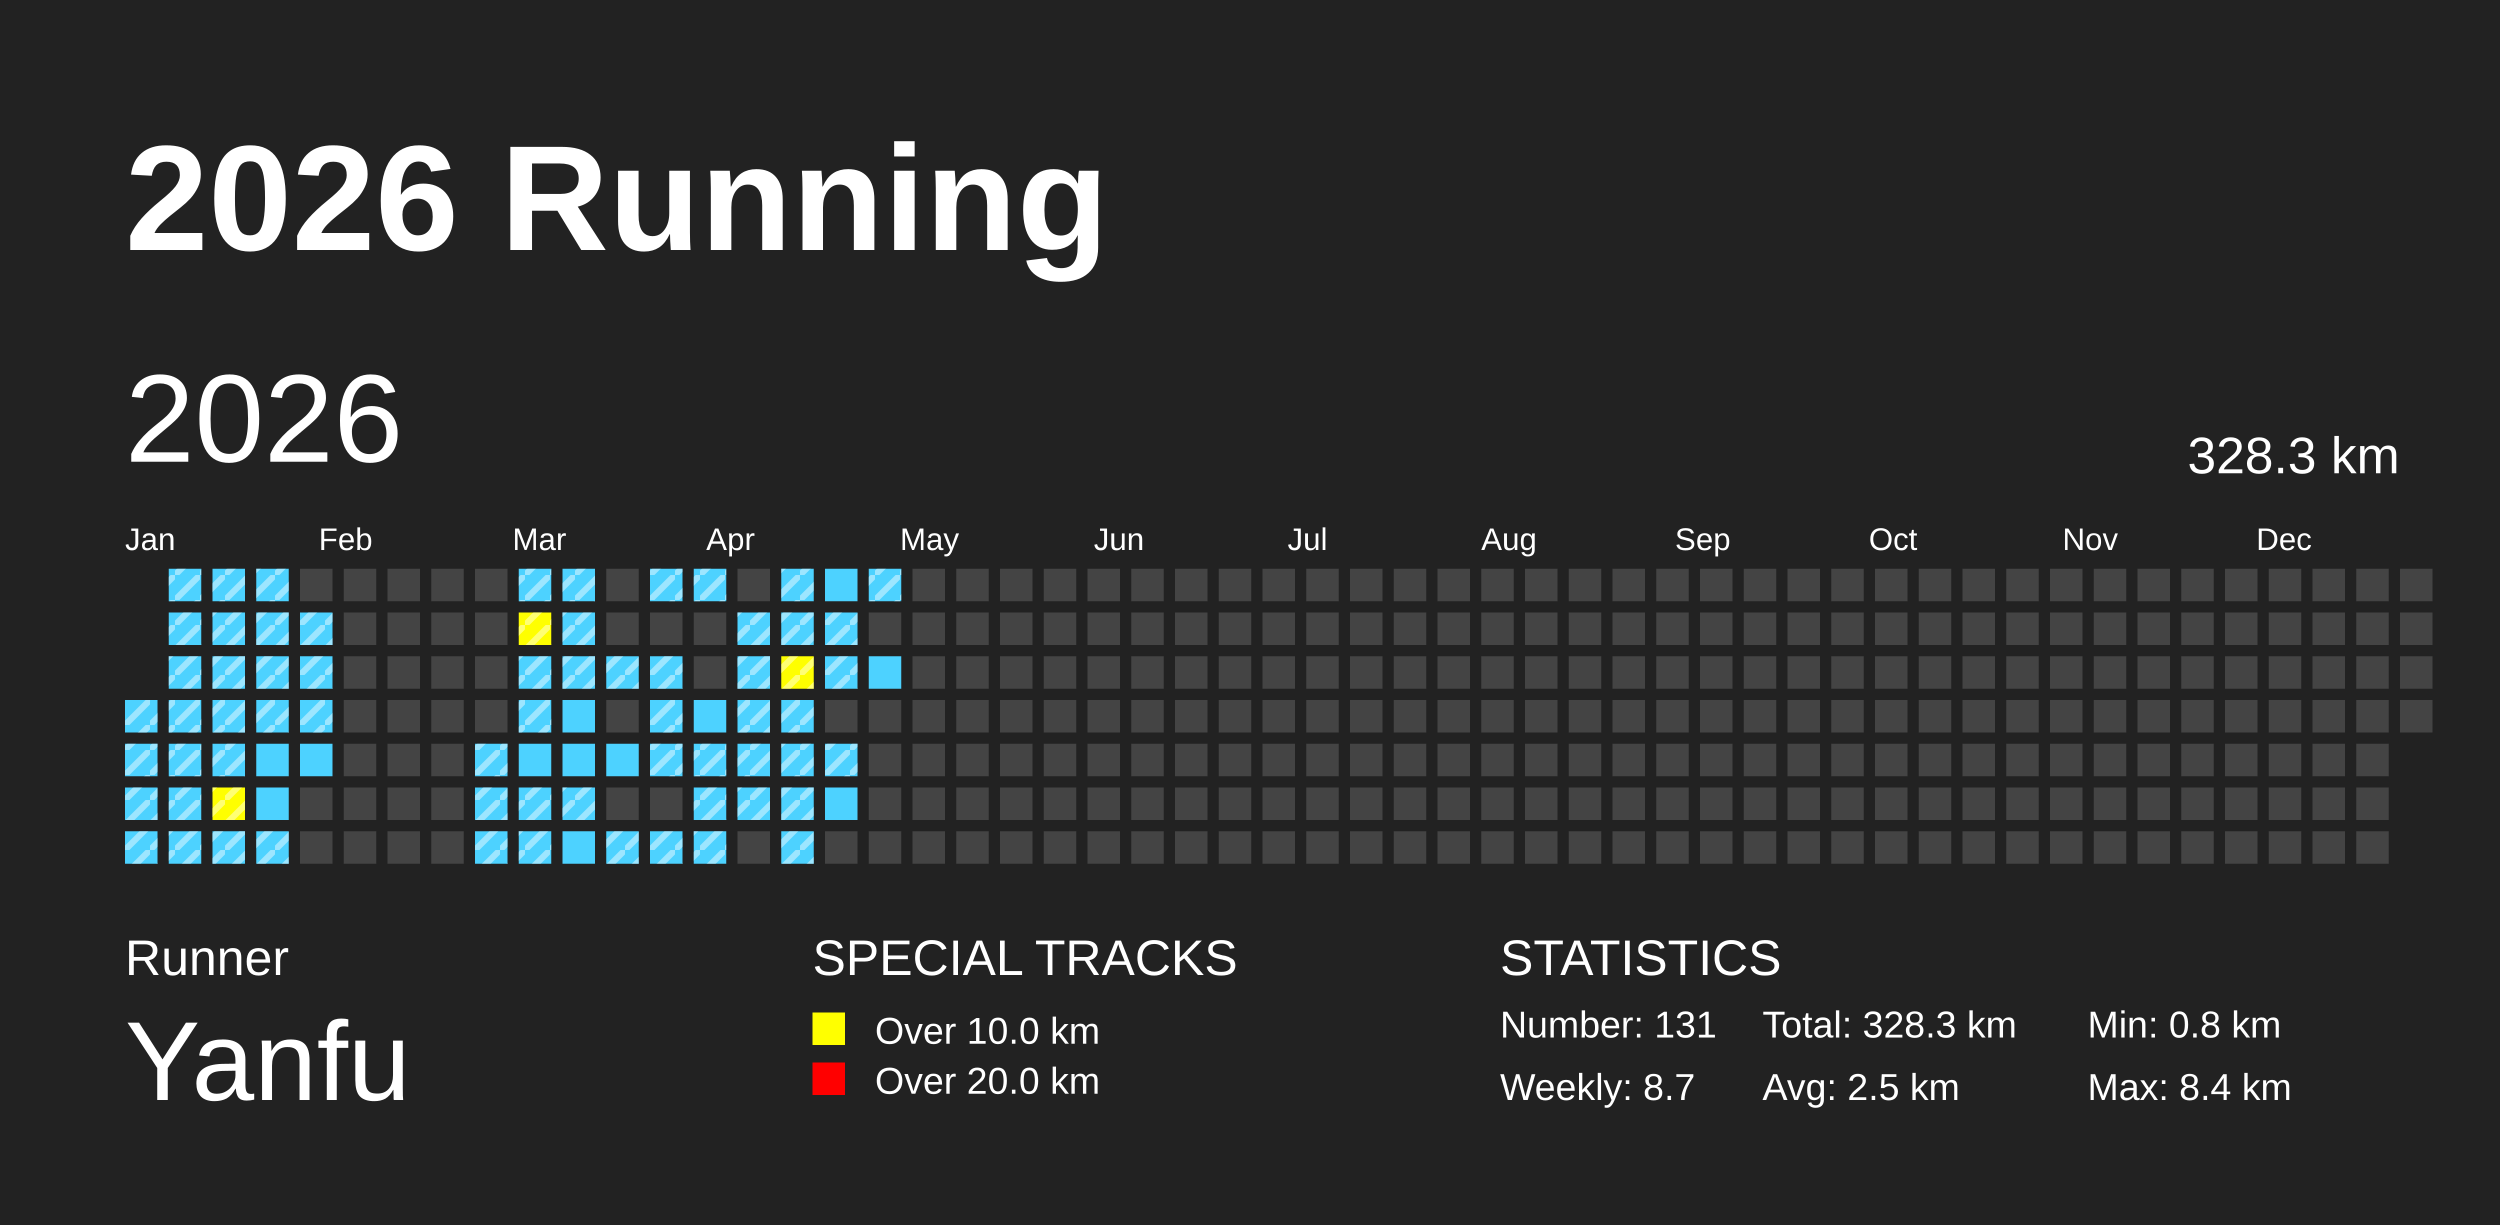
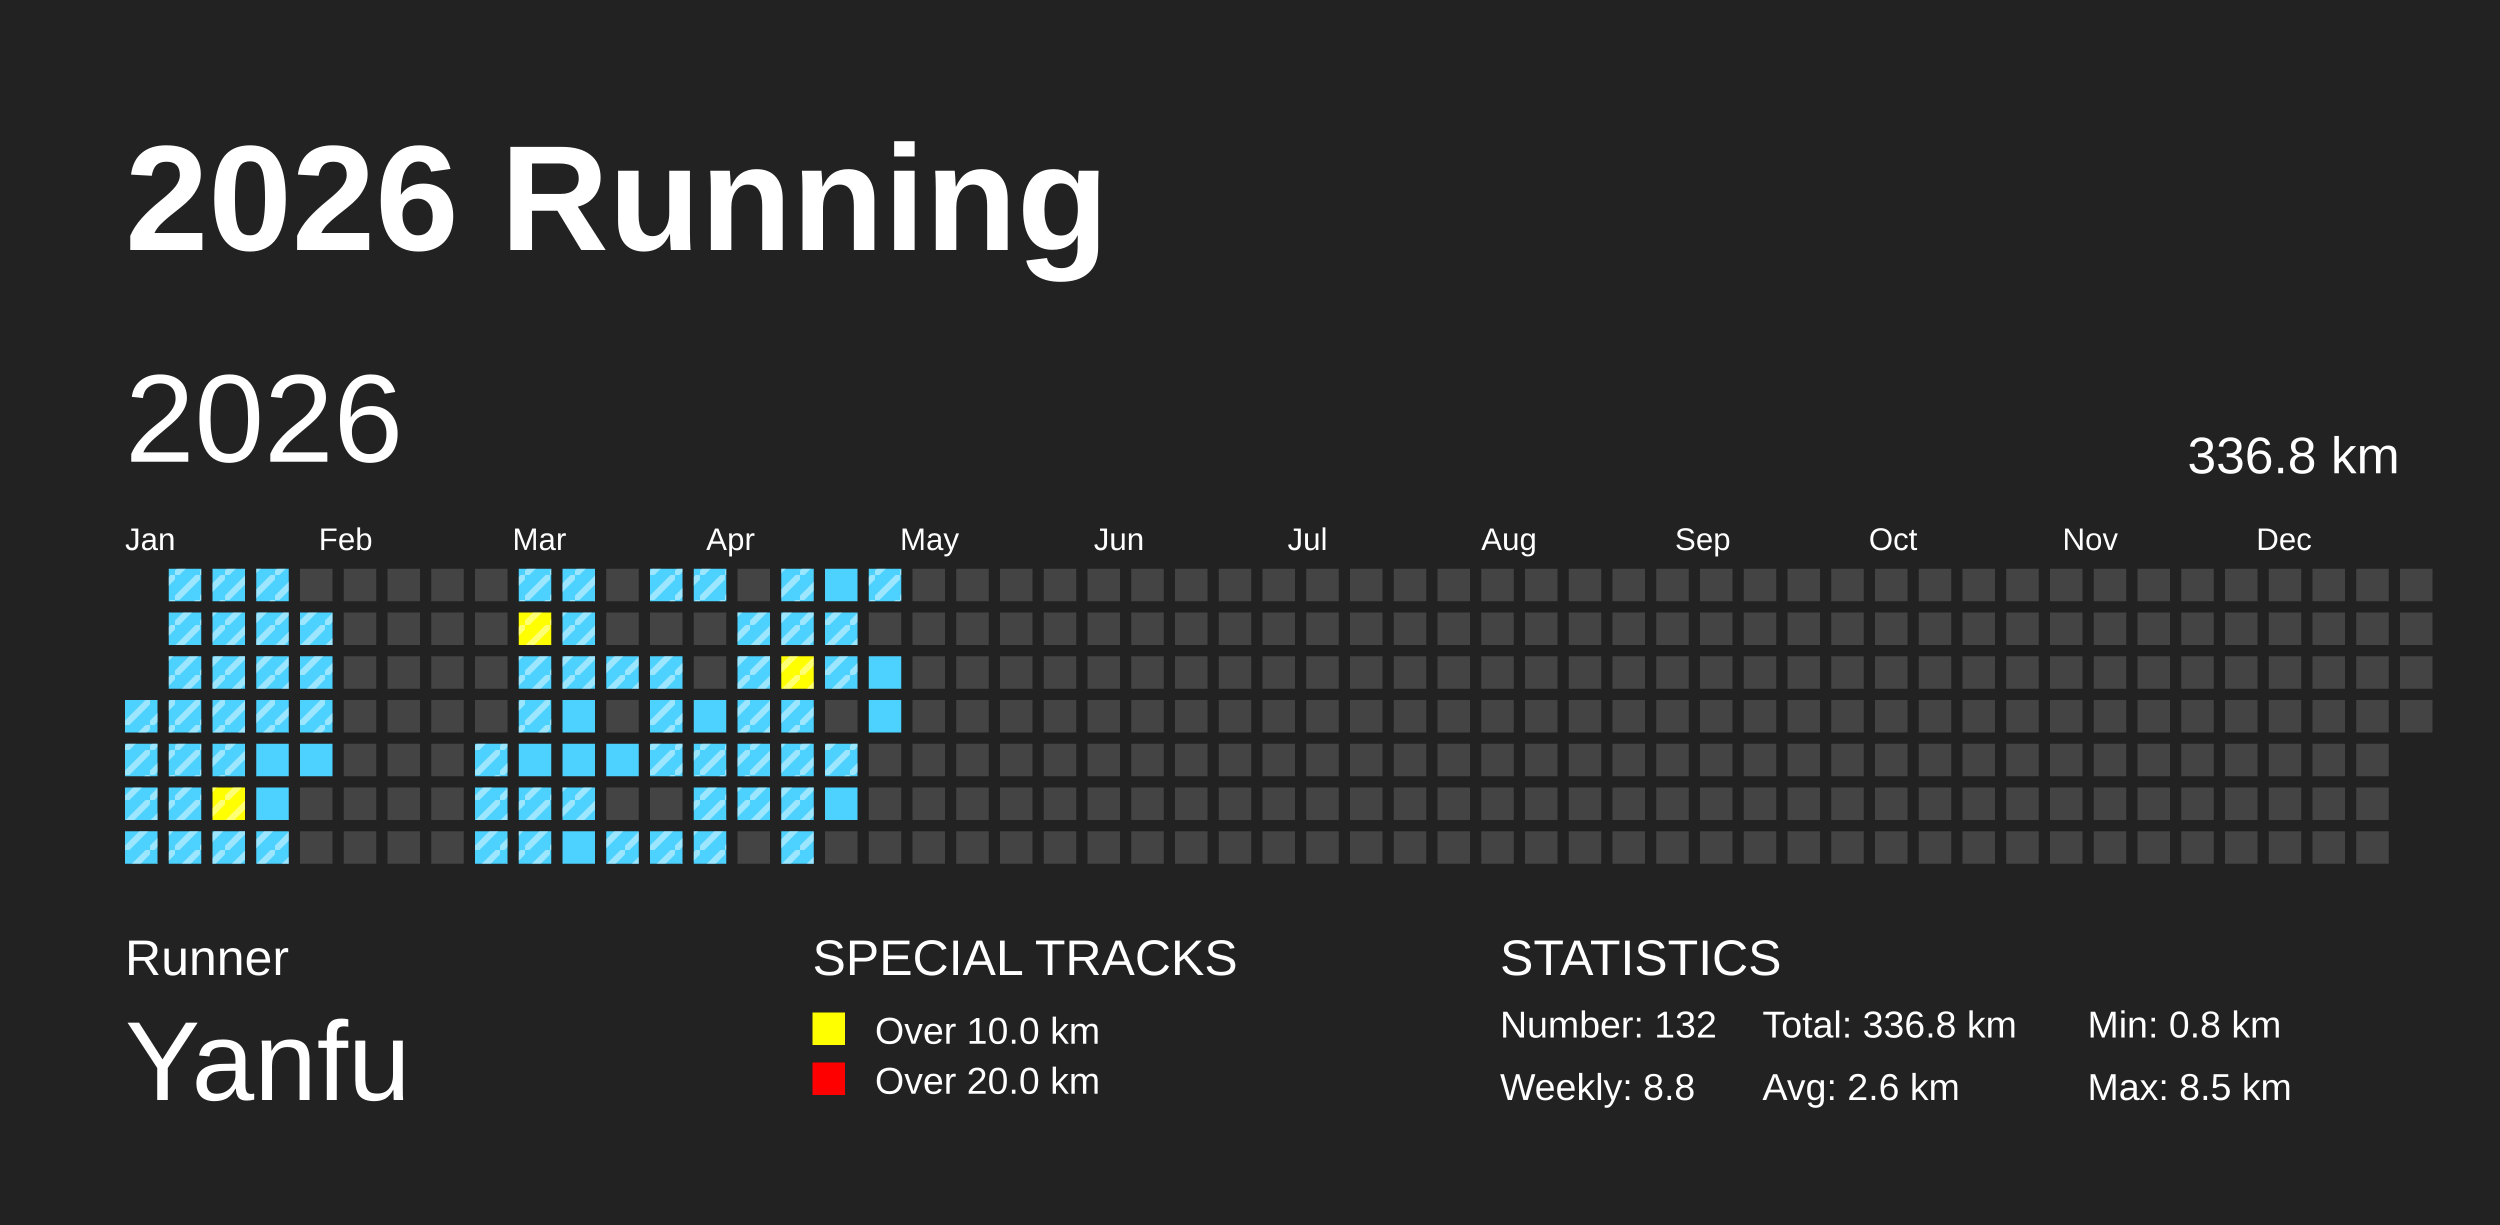
<svg xmlns="http://www.w3.org/2000/svg" baseProfile="full" height="98mm" version="1.1" viewBox="0,0,200,98" width="200mm">
  <defs>
    <pattern height="2" id="indoor-stripe" patternUnits="userSpaceOnUse" width="2">
      <line stroke="white" stroke-opacity="0.45" stroke-width="0.5" x1="0" x2="2" y1="2" y2="0" />
    </pattern>
  </defs>
  <rect fill="#222222" height="98" width="200" x="0" y="0" />
  <text fill="#FFFFFF" style="font-size:12px; font-family:Arial; font-weight:bold;" x="10" y="20">2026 Running</text>
  <text fill="#FFFFFF" style="font-size:4px; font-family:Arial" x="10" y="78">Runner</text>
  <text fill="#FFFFFF" style="font-size:9px; font-family:Arial" x="10" y="88">Yanfu</text>
  <text fill="#FFFFFF" style="font-size:4px; font-family:Arial" x="65" y="78">SPECIAL TRACKS</text>
  <rect fill="yellow" height="2.6" width="2.6" x="65" y="81" />
  <text fill="#FFFFFF" style="font-size:3px; font-family:Arial" x="70" y="83.5">Over 10.0 km</text>
  <rect fill="red" height="2.6" width="2.6" x="65" y="85" />
  <text fill="#FFFFFF" style="font-size:3px; font-family:Arial" x="70" y="87.5">Over 20.0 km</text>
  <text fill="#FFFFFF" style="font-size:4px; font-family:Arial" x="120" y="78">STATISTICS</text>
-   <text fill="#FFFFFF" style="font-size:3px; font-family:Arial" x="120" y="83">Number: 131</text>
-   <text fill="#FFFFFF" style="font-size:3px; font-family:Arial" x="120" y="88">Weekly: 8.7</text>
-   <text fill="#FFFFFF" style="font-size:3px; font-family:Arial" x="141" y="83">Total: 328.3 km</text>
-   <text fill="#FFFFFF" style="font-size:3px; font-family:Arial" x="141" y="88">Avg: 2.5 km</text>
+   <text fill="#FFFFFF" style="font-size:3px; font-family:Arial" x="120" y="83">Number: 132</text>
+   <text fill="#FFFFFF" style="font-size:3px; font-family:Arial" x="120" y="88">Weekly: 8.8</text>
+   <text fill="#FFFFFF" style="font-size:3px; font-family:Arial" x="141" y="83">Total: 336.8 km</text>
+   <text fill="#FFFFFF" style="font-size:3px; font-family:Arial" x="141" y="88">Avg: 2.6 km</text>
  <text fill="#FFFFFF" style="font-size:3px; font-family:Arial" x="167" y="83">Min: 0.8 km</text>
-   <text fill="#FFFFFF" style="font-size:3px; font-family:Arial" x="167" y="88">Max: 8.4 km</text>
+   <text fill="#FFFFFF" style="font-size:3px; font-family:Arial" x="167" y="88">Max: 8.5 km</text>
  <text dominant-baseline="hanging" fill="#FFFFFF" style="font-size:10.0px; font-family:Arial;" x="10" y="30">2026</text>
-   <text dominant-baseline="hanging" fill="#FFFFFF" style="font-size:4.125px; font-family:Arial;" x="175" y="35">328.3 km</text>
+   <text dominant-baseline="hanging" fill="#FFFFFF" style="font-size:4.125px; font-family:Arial;" x="175" y="35">336.8 km</text>
  <text fill="#FFFFFF" style="font-size:2.5px; font-family:Arial" x="10.0" y="44">Jan</text>
  <text fill="#FFFFFF" style="font-size:2.5px; font-family:Arial" x="25.5" y="44">Feb</text>
  <text fill="#FFFFFF" style="font-size:2.5px; font-family:Arial" x="41.0" y="44">Mar</text>
  <text fill="#FFFFFF" style="font-size:2.5px; font-family:Arial" x="56.5" y="44">Apr</text>
  <text fill="#FFFFFF" style="font-size:2.5px; font-family:Arial" x="72.0" y="44">May</text>
  <text fill="#FFFFFF" style="font-size:2.5px; font-family:Arial" x="87.5" y="44">Jun</text>
  <text fill="#FFFFFF" style="font-size:2.5px; font-family:Arial" x="103.0" y="44">Jul</text>
  <text fill="#FFFFFF" style="font-size:2.5px; font-family:Arial" x="118.5" y="44">Aug</text>
  <text fill="#FFFFFF" style="font-size:2.5px; font-family:Arial" x="134.0" y="44">Sep</text>
  <text fill="#FFFFFF" style="font-size:2.5px; font-family:Arial" x="149.5" y="44">Oct</text>
  <text fill="#FFFFFF" style="font-size:2.5px; font-family:Arial" x="165.0" y="44">Nov</text>
  <text fill="#FFFFFF" style="font-size:2.5px; font-family:Arial" x="180.5" y="44">Dec</text>
  <rect fill="#4DD2FF" height="2.6" width="2.6" x="10.0" y="56.0" />
  <rect fill="url(#indoor-stripe)" height="2.6" width="2.6" x="10.0" y="56.0" />
  <rect fill="#4DD2FF" height="2.6" width="2.6" x="10.0" y="59.5" />
  <rect fill="url(#indoor-stripe)" height="2.6" width="2.6" x="10.0" y="59.5" />
  <rect fill="#4DD2FF" height="2.6" width="2.6" x="10.0" y="63.0" />
  <rect fill="url(#indoor-stripe)" height="2.6" width="2.6" x="10.0" y="63.0" />
  <rect fill="#4DD2FF" height="2.6" width="2.6" x="10.0" y="66.5" />
  <rect fill="url(#indoor-stripe)" height="2.6" width="2.6" x="10.0" y="66.5" />
  <rect fill="#4DD2FF" height="2.6" width="2.6" x="13.5" y="45.5" />
  <rect fill="url(#indoor-stripe)" height="2.6" width="2.6" x="13.5" y="45.5" />
  <rect fill="#4DD2FF" height="2.6" width="2.6" x="13.5" y="49.0" />
  <rect fill="url(#indoor-stripe)" height="2.6" width="2.6" x="13.5" y="49.0" />
  <rect fill="#4DD2FF" height="2.6" width="2.6" x="13.5" y="52.5" />
  <rect fill="url(#indoor-stripe)" height="2.6" width="2.6" x="13.5" y="52.5" />
  <rect fill="#4DD2FF" height="2.6" width="2.6" x="13.5" y="56.0" />
  <rect fill="url(#indoor-stripe)" height="2.6" width="2.6" x="13.5" y="56.0" />
  <rect fill="#4DD2FF" height="2.6" width="2.6" x="13.5" y="59.5" />
  <rect fill="url(#indoor-stripe)" height="2.6" width="2.6" x="13.5" y="59.5" />
  <rect fill="#4DD2FF" height="2.6" width="2.6" x="13.5" y="63.0" />
  <rect fill="url(#indoor-stripe)" height="2.6" width="2.6" x="13.5" y="63.0" />
  <rect fill="#4DD2FF" height="2.6" width="2.6" x="13.5" y="66.5" />
  <rect fill="url(#indoor-stripe)" height="2.6" width="2.6" x="13.5" y="66.5" />
  <rect fill="#4DD2FF" height="2.6" width="2.6" x="17.0" y="45.5" />
  <rect fill="url(#indoor-stripe)" height="2.6" width="2.6" x="17.0" y="45.5" />
  <rect fill="#4DD2FF" height="2.6" width="2.6" x="17.0" y="49.0" />
  <rect fill="url(#indoor-stripe)" height="2.6" width="2.6" x="17.0" y="49.0" />
  <rect fill="#4DD2FF" height="2.6" width="2.6" x="17.0" y="52.5" />
  <rect fill="url(#indoor-stripe)" height="2.6" width="2.6" x="17.0" y="52.5" />
  <rect fill="#4DD2FF" height="2.6" width="2.6" x="17.0" y="56.0" />
  <rect fill="url(#indoor-stripe)" height="2.6" width="2.6" x="17.0" y="56.0" />
  <rect fill="#4DD2FF" height="2.6" width="2.6" x="17.0" y="59.5" />
  <rect fill="url(#indoor-stripe)" height="2.6" width="2.6" x="17.0" y="59.5" />
  <rect fill="yellow" height="2.6" width="2.6" x="17.0" y="63.0" />
  <rect fill="url(#indoor-stripe)" height="2.6" width="2.6" x="17.0" y="63.0" />
  <rect fill="#4DD2FF" height="2.6" width="2.6" x="17.0" y="66.5" />
  <rect fill="url(#indoor-stripe)" height="2.6" width="2.6" x="17.0" y="66.5" />
  <rect fill="#4DD2FF" height="2.6" width="2.6" x="20.5" y="45.5" />
  <rect fill="url(#indoor-stripe)" height="2.6" width="2.6" x="20.5" y="45.5" />
  <rect fill="#4DD2FF" height="2.6" width="2.6" x="20.5" y="49.0" />
  <rect fill="url(#indoor-stripe)" height="2.6" width="2.6" x="20.5" y="49.0" />
  <rect fill="#4DD2FF" height="2.6" width="2.6" x="20.5" y="52.5" />
  <rect fill="url(#indoor-stripe)" height="2.6" width="2.6" x="20.5" y="52.5" />
  <rect fill="#4DD2FF" height="2.6" width="2.6" x="20.5" y="56.0" />
  <rect fill="url(#indoor-stripe)" height="2.6" width="2.6" x="20.5" y="56.0" />
  <rect fill="#4DD2FF" height="2.6" width="2.6" x="20.5" y="59.5" />
  <rect fill="#4DD2FF" height="2.6" width="2.6" x="20.5" y="63.0" />
  <rect fill="#4DD2FF" height="2.6" width="2.6" x="20.5" y="66.5" />
  <rect fill="url(#indoor-stripe)" height="2.6" width="2.6" x="20.5" y="66.5" />
  <rect fill="#444444" height="2.6" width="2.6" x="24.0" y="45.5" />
  <rect fill="#4DD2FF" height="2.6" width="2.6" x="24.0" y="49.0" />
  <rect fill="url(#indoor-stripe)" height="2.6" width="2.6" x="24.0" y="49.0" />
  <rect fill="#4DD2FF" height="2.6" width="2.6" x="24.0" y="52.5" />
  <rect fill="url(#indoor-stripe)" height="2.6" width="2.6" x="24.0" y="52.5" />
  <rect fill="#4DD2FF" height="2.6" width="2.6" x="24.0" y="56.0" />
  <rect fill="url(#indoor-stripe)" height="2.6" width="2.6" x="24.0" y="56.0" />
  <rect fill="#4DD2FF" height="2.6" width="2.6" x="24.0" y="59.5" />
  <rect fill="#444444" height="2.6" width="2.6" x="24.0" y="63.0" />
  <rect fill="#444444" height="2.6" width="2.6" x="24.0" y="66.5" />
  <rect fill="#444444" height="2.6" width="2.6" x="27.5" y="45.5" />
  <rect fill="#444444" height="2.6" width="2.6" x="27.5" y="49.0" />
  <rect fill="#444444" height="2.6" width="2.6" x="27.5" y="52.5" />
  <rect fill="#444444" height="2.6" width="2.6" x="27.5" y="56.0" />
  <rect fill="#444444" height="2.6" width="2.6" x="27.5" y="59.5" />
  <rect fill="#444444" height="2.6" width="2.6" x="27.5" y="63.0" />
  <rect fill="#444444" height="2.6" width="2.6" x="27.5" y="66.5" />
  <rect fill="#444444" height="2.6" width="2.6" x="31.0" y="45.5" />
  <rect fill="#444444" height="2.6" width="2.6" x="31.0" y="49.0" />
  <rect fill="#444444" height="2.6" width="2.6" x="31.0" y="52.5" />
  <rect fill="#444444" height="2.6" width="2.6" x="31.0" y="56.0" />
  <rect fill="#444444" height="2.6" width="2.6" x="31.0" y="59.5" />
  <rect fill="#444444" height="2.6" width="2.6" x="31.0" y="63.0" />
  <rect fill="#444444" height="2.6" width="2.6" x="31.0" y="66.5" />
  <rect fill="#444444" height="2.6" width="2.6" x="34.5" y="45.5" />
  <rect fill="#444444" height="2.6" width="2.6" x="34.5" y="49.0" />
  <rect fill="#444444" height="2.6" width="2.6" x="34.5" y="52.5" />
  <rect fill="#444444" height="2.6" width="2.6" x="34.5" y="56.0" />
  <rect fill="#444444" height="2.6" width="2.6" x="34.5" y="59.5" />
  <rect fill="#444444" height="2.6" width="2.6" x="34.5" y="63.0" />
  <rect fill="#444444" height="2.6" width="2.6" x="34.5" y="66.5" />
  <rect fill="#444444" height="2.6" width="2.6" x="38.0" y="45.5" />
  <rect fill="#444444" height="2.6" width="2.6" x="38.0" y="49.0" />
  <rect fill="#444444" height="2.6" width="2.6" x="38.0" y="52.5" />
  <rect fill="#444444" height="2.6" width="2.6" x="38.0" y="56.0" />
  <rect fill="#4DD2FF" height="2.6" width="2.6" x="38.0" y="59.5" />
  <rect fill="url(#indoor-stripe)" height="2.6" width="2.6" x="38.0" y="59.5" />
  <rect fill="#4DD2FF" height="2.6" width="2.6" x="38.0" y="63.0" />
  <rect fill="url(#indoor-stripe)" height="2.6" width="2.6" x="38.0" y="63.0" />
  <rect fill="#4DD2FF" height="2.6" width="2.6" x="38.0" y="66.5" />
  <rect fill="url(#indoor-stripe)" height="2.6" width="2.6" x="38.0" y="66.5" />
  <rect fill="#4DD2FF" height="2.6" width="2.6" x="41.5" y="45.5" />
  <rect fill="url(#indoor-stripe)" height="2.6" width="2.6" x="41.5" y="45.5" />
  <rect fill="yellow" height="2.6" width="2.6" x="41.5" y="49.0" />
  <rect fill="url(#indoor-stripe)" height="2.6" width="2.6" x="41.5" y="49.0" />
  <rect fill="#4DD2FF" height="2.6" width="2.6" x="41.5" y="52.5" />
  <rect fill="url(#indoor-stripe)" height="2.6" width="2.6" x="41.5" y="52.5" />
  <rect fill="#4DD2FF" height="2.6" width="2.6" x="41.5" y="56.0" />
  <rect fill="url(#indoor-stripe)" height="2.6" width="2.6" x="41.5" y="56.0" />
  <rect fill="#4DD2FF" height="2.6" width="2.6" x="41.5" y="59.5" />
  <rect fill="#4DD2FF" height="2.6" width="2.6" x="41.5" y="63.0" />
  <rect fill="url(#indoor-stripe)" height="2.6" width="2.6" x="41.5" y="63.0" />
  <rect fill="#4DD2FF" height="2.6" width="2.6" x="41.5" y="66.5" />
  <rect fill="url(#indoor-stripe)" height="2.6" width="2.6" x="41.5" y="66.5" />
  <rect fill="#4DD2FF" height="2.6" width="2.6" x="45.0" y="45.5" />
  <rect fill="url(#indoor-stripe)" height="2.6" width="2.6" x="45.0" y="45.5" />
  <rect fill="#4DD2FF" height="2.6" width="2.6" x="45.0" y="49.0" />
  <rect fill="url(#indoor-stripe)" height="2.6" width="2.6" x="45.0" y="49.0" />
  <rect fill="#4DD2FF" height="2.6" width="2.6" x="45.0" y="52.5" />
  <rect fill="url(#indoor-stripe)" height="2.6" width="2.6" x="45.0" y="52.5" />
  <rect fill="#4DD2FF" height="2.6" width="2.6" x="45.0" y="56.0" />
  <rect fill="#4DD2FF" height="2.6" width="2.6" x="45.0" y="59.5" />
  <rect fill="#4DD2FF" height="2.6" width="2.6" x="45.0" y="63.0" />
  <rect fill="url(#indoor-stripe)" height="2.6" width="2.6" x="45.0" y="63.0" />
  <rect fill="#4DD2FF" height="2.6" width="2.6" x="45.0" y="66.5" />
  <rect fill="#444444" height="2.6" width="2.6" x="48.5" y="45.5" />
  <rect fill="#444444" height="2.6" width="2.6" x="48.5" y="49.0" />
  <rect fill="#4DD2FF" height="2.6" width="2.6" x="48.5" y="52.5" />
  <rect fill="url(#indoor-stripe)" height="2.6" width="2.6" x="48.5" y="52.5" />
  <rect fill="#444444" height="2.6" width="2.6" x="48.5" y="56.0" />
  <rect fill="#4DD2FF" height="2.6" width="2.6" x="48.5" y="59.5" />
  <rect fill="#444444" height="2.6" width="2.6" x="48.5" y="63.0" />
  <rect fill="#4DD2FF" height="2.6" width="2.6" x="48.5" y="66.5" />
  <rect fill="url(#indoor-stripe)" height="2.6" width="2.6" x="48.5" y="66.5" />
  <rect fill="#4DD2FF" height="2.6" width="2.6" x="52.0" y="45.5" />
  <rect fill="url(#indoor-stripe)" height="2.6" width="2.6" x="52.0" y="45.5" />
  <rect fill="#444444" height="2.6" width="2.6" x="52.0" y="49.0" />
  <rect fill="#4DD2FF" height="2.6" width="2.6" x="52.0" y="52.5" />
  <rect fill="url(#indoor-stripe)" height="2.6" width="2.6" x="52.0" y="52.5" />
  <rect fill="#4DD2FF" height="2.6" width="2.6" x="52.0" y="56.0" />
  <rect fill="url(#indoor-stripe)" height="2.6" width="2.6" x="52.0" y="56.0" />
  <rect fill="#4DD2FF" height="2.6" width="2.6" x="52.0" y="59.5" />
  <rect fill="url(#indoor-stripe)" height="2.6" width="2.6" x="52.0" y="59.5" />
  <rect fill="#444444" height="2.6" width="2.6" x="52.0" y="63.0" />
  <rect fill="#4DD2FF" height="2.6" width="2.6" x="52.0" y="66.5" />
  <rect fill="url(#indoor-stripe)" height="2.6" width="2.6" x="52.0" y="66.5" />
  <rect fill="#4DD2FF" height="2.6" width="2.6" x="55.5" y="45.5" />
  <rect fill="url(#indoor-stripe)" height="2.6" width="2.6" x="55.5" y="45.5" />
  <rect fill="#444444" height="2.6" width="2.6" x="55.5" y="49.0" />
  <rect fill="#444444" height="2.6" width="2.6" x="55.5" y="52.5" />
  <rect fill="#4DD2FF" height="2.6" width="2.6" x="55.5" y="56.0" />
  <rect fill="#4DD2FF" height="2.6" width="2.6" x="55.5" y="59.5" />
  <rect fill="url(#indoor-stripe)" height="2.6" width="2.6" x="55.5" y="59.5" />
  <rect fill="#4DD2FF" height="2.6" width="2.6" x="55.5" y="63.0" />
  <rect fill="url(#indoor-stripe)" height="2.6" width="2.6" x="55.5" y="63.0" />
  <rect fill="#4DD2FF" height="2.6" width="2.6" x="55.5" y="66.5" />
  <rect fill="url(#indoor-stripe)" height="2.6" width="2.6" x="55.5" y="66.5" />
  <rect fill="#444444" height="2.6" width="2.6" x="59.0" y="45.5" />
  <rect fill="#4DD2FF" height="2.6" width="2.6" x="59.0" y="49.0" />
  <rect fill="url(#indoor-stripe)" height="2.6" width="2.6" x="59.0" y="49.0" />
  <rect fill="#4DD2FF" height="2.6" width="2.6" x="59.0" y="52.5" />
  <rect fill="url(#indoor-stripe)" height="2.6" width="2.6" x="59.0" y="52.5" />
  <rect fill="#4DD2FF" height="2.6" width="2.6" x="59.0" y="56.0" />
  <rect fill="url(#indoor-stripe)" height="2.6" width="2.6" x="59.0" y="56.0" />
  <rect fill="#4DD2FF" height="2.6" width="2.6" x="59.0" y="59.5" />
  <rect fill="url(#indoor-stripe)" height="2.6" width="2.6" x="59.0" y="59.5" />
  <rect fill="#4DD2FF" height="2.6" width="2.6" x="59.0" y="63.0" />
  <rect fill="url(#indoor-stripe)" height="2.6" width="2.6" x="59.0" y="63.0" />
  <rect fill="#444444" height="2.6" width="2.6" x="59.0" y="66.5" />
  <rect fill="#4DD2FF" height="2.6" width="2.6" x="62.5" y="45.5" />
  <rect fill="url(#indoor-stripe)" height="2.6" width="2.6" x="62.5" y="45.5" />
  <rect fill="#4DD2FF" height="2.6" width="2.6" x="62.5" y="49.0" />
  <rect fill="url(#indoor-stripe)" height="2.6" width="2.6" x="62.5" y="49.0" />
  <rect fill="yellow" height="2.6" width="2.6" x="62.5" y="52.5" />
  <rect fill="url(#indoor-stripe)" height="2.6" width="2.6" x="62.5" y="52.5" />
  <rect fill="#4DD2FF" height="2.6" width="2.6" x="62.5" y="56.0" />
  <rect fill="url(#indoor-stripe)" height="2.6" width="2.6" x="62.5" y="56.0" />
  <rect fill="#4DD2FF" height="2.6" width="2.6" x="62.5" y="59.5" />
  <rect fill="url(#indoor-stripe)" height="2.6" width="2.6" x="62.5" y="59.5" />
  <rect fill="#4DD2FF" height="2.6" width="2.6" x="62.5" y="63.0" />
  <rect fill="url(#indoor-stripe)" height="2.6" width="2.6" x="62.5" y="63.0" />
  <rect fill="#4DD2FF" height="2.6" width="2.6" x="62.5" y="66.5" />
  <rect fill="url(#indoor-stripe)" height="2.6" width="2.6" x="62.5" y="66.5" />
  <rect fill="#4DD2FF" height="2.6" width="2.6" x="66.0" y="45.5" />
  <rect fill="#4DD2FF" height="2.6" width="2.6" x="66.0" y="49.0" />
  <rect fill="url(#indoor-stripe)" height="2.6" width="2.6" x="66.0" y="49.0" />
  <rect fill="#4DD2FF" height="2.6" width="2.6" x="66.0" y="52.5" />
  <rect fill="url(#indoor-stripe)" height="2.6" width="2.6" x="66.0" y="52.5" />
  <rect fill="#444444" height="2.6" width="2.6" x="66.0" y="56.0" />
  <rect fill="#4DD2FF" height="2.6" width="2.6" x="66.0" y="59.5" />
  <rect fill="url(#indoor-stripe)" height="2.6" width="2.6" x="66.0" y="59.5" />
  <rect fill="#4DD2FF" height="2.6" width="2.6" x="66.0" y="63.0" />
  <rect fill="#444444" height="2.6" width="2.6" x="66.0" y="66.5" />
  <rect fill="#4DD2FF" height="2.6" width="2.6" x="69.5" y="45.5" />
  <rect fill="url(#indoor-stripe)" height="2.6" width="2.6" x="69.5" y="45.5" />
  <rect fill="#444444" height="2.6" width="2.6" x="69.5" y="49.0" />
  <rect fill="#4DD2FF" height="2.6" width="2.6" x="69.5" y="52.5" />
-   <rect fill="#444444" height="2.6" width="2.6" x="69.5" y="56.0" />
+   <rect fill="#4DD2FF" height="2.6" width="2.6" x="69.5" y="56.0" />
  <rect fill="#444444" height="2.6" width="2.6" x="69.5" y="59.5" />
  <rect fill="#444444" height="2.6" width="2.6" x="69.5" y="63.0" />
  <rect fill="#444444" height="2.6" width="2.6" x="69.5" y="66.5" />
  <rect fill="#444444" height="2.6" width="2.6" x="73.0" y="45.5" />
  <rect fill="#444444" height="2.6" width="2.6" x="73.0" y="49.0" />
  <rect fill="#444444" height="2.6" width="2.6" x="73.0" y="52.5" />
  <rect fill="#444444" height="2.6" width="2.6" x="73.0" y="56.0" />
  <rect fill="#444444" height="2.6" width="2.6" x="73.0" y="59.5" />
  <rect fill="#444444" height="2.6" width="2.6" x="73.0" y="63.0" />
  <rect fill="#444444" height="2.6" width="2.6" x="73.0" y="66.5" />
  <rect fill="#444444" height="2.6" width="2.6" x="76.5" y="45.5" />
  <rect fill="#444444" height="2.6" width="2.6" x="76.5" y="49.0" />
  <rect fill="#444444" height="2.6" width="2.6" x="76.5" y="52.5" />
  <rect fill="#444444" height="2.6" width="2.6" x="76.5" y="56.0" />
  <rect fill="#444444" height="2.6" width="2.6" x="76.5" y="59.5" />
  <rect fill="#444444" height="2.6" width="2.6" x="76.5" y="63.0" />
  <rect fill="#444444" height="2.6" width="2.6" x="76.5" y="66.5" />
  <rect fill="#444444" height="2.6" width="2.6" x="80.0" y="45.5" />
  <rect fill="#444444" height="2.6" width="2.6" x="80.0" y="49.0" />
  <rect fill="#444444" height="2.6" width="2.6" x="80.0" y="52.5" />
  <rect fill="#444444" height="2.6" width="2.6" x="80.0" y="56.0" />
  <rect fill="#444444" height="2.6" width="2.6" x="80.0" y="59.5" />
  <rect fill="#444444" height="2.6" width="2.6" x="80.0" y="63.0" />
  <rect fill="#444444" height="2.6" width="2.6" x="80.0" y="66.5" />
  <rect fill="#444444" height="2.6" width="2.6" x="83.5" y="45.5" />
  <rect fill="#444444" height="2.6" width="2.6" x="83.5" y="49.0" />
  <rect fill="#444444" height="2.6" width="2.6" x="83.5" y="52.5" />
  <rect fill="#444444" height="2.6" width="2.6" x="83.5" y="56.0" />
  <rect fill="#444444" height="2.6" width="2.6" x="83.5" y="59.5" />
  <rect fill="#444444" height="2.6" width="2.6" x="83.5" y="63.0" />
  <rect fill="#444444" height="2.6" width="2.6" x="83.5" y="66.5" />
  <rect fill="#444444" height="2.6" width="2.6" x="87.0" y="45.5" />
  <rect fill="#444444" height="2.6" width="2.6" x="87.0" y="49.0" />
  <rect fill="#444444" height="2.6" width="2.6" x="87.0" y="52.5" />
  <rect fill="#444444" height="2.6" width="2.6" x="87.0" y="56.0" />
  <rect fill="#444444" height="2.6" width="2.6" x="87.0" y="59.5" />
  <rect fill="#444444" height="2.6" width="2.6" x="87.0" y="63.0" />
  <rect fill="#444444" height="2.6" width="2.6" x="87.0" y="66.5" />
  <rect fill="#444444" height="2.6" width="2.6" x="90.5" y="45.5" />
  <rect fill="#444444" height="2.6" width="2.6" x="90.5" y="49.0" />
  <rect fill="#444444" height="2.6" width="2.6" x="90.5" y="52.5" />
  <rect fill="#444444" height="2.6" width="2.6" x="90.5" y="56.0" />
  <rect fill="#444444" height="2.6" width="2.6" x="90.5" y="59.5" />
  <rect fill="#444444" height="2.6" width="2.6" x="90.5" y="63.0" />
  <rect fill="#444444" height="2.6" width="2.6" x="90.5" y="66.5" />
  <rect fill="#444444" height="2.6" width="2.6" x="94.0" y="45.5" />
  <rect fill="#444444" height="2.6" width="2.6" x="94.0" y="49.0" />
  <rect fill="#444444" height="2.6" width="2.6" x="94.0" y="52.5" />
  <rect fill="#444444" height="2.6" width="2.6" x="94.0" y="56.0" />
  <rect fill="#444444" height="2.6" width="2.6" x="94.0" y="59.5" />
  <rect fill="#444444" height="2.6" width="2.6" x="94.0" y="63.0" />
  <rect fill="#444444" height="2.6" width="2.6" x="94.0" y="66.5" />
  <rect fill="#444444" height="2.6" width="2.6" x="97.5" y="45.5" />
  <rect fill="#444444" height="2.6" width="2.6" x="97.5" y="49.0" />
  <rect fill="#444444" height="2.6" width="2.6" x="97.5" y="52.5" />
  <rect fill="#444444" height="2.6" width="2.6" x="97.5" y="56.0" />
  <rect fill="#444444" height="2.6" width="2.6" x="97.5" y="59.5" />
  <rect fill="#444444" height="2.6" width="2.6" x="97.5" y="63.0" />
  <rect fill="#444444" height="2.6" width="2.6" x="97.5" y="66.5" />
  <rect fill="#444444" height="2.6" width="2.6" x="101.0" y="45.5" />
  <rect fill="#444444" height="2.6" width="2.6" x="101.0" y="49.0" />
  <rect fill="#444444" height="2.6" width="2.6" x="101.0" y="52.5" />
  <rect fill="#444444" height="2.6" width="2.6" x="101.0" y="56.0" />
  <rect fill="#444444" height="2.6" width="2.6" x="101.0" y="59.5" />
  <rect fill="#444444" height="2.6" width="2.6" x="101.0" y="63.0" />
  <rect fill="#444444" height="2.6" width="2.6" x="101.0" y="66.5" />
  <rect fill="#444444" height="2.6" width="2.6" x="104.5" y="45.5" />
  <rect fill="#444444" height="2.6" width="2.6" x="104.5" y="49.0" />
  <rect fill="#444444" height="2.6" width="2.6" x="104.5" y="52.5" />
  <rect fill="#444444" height="2.6" width="2.6" x="104.5" y="56.0" />
  <rect fill="#444444" height="2.6" width="2.6" x="104.5" y="59.5" />
  <rect fill="#444444" height="2.6" width="2.6" x="104.5" y="63.0" />
  <rect fill="#444444" height="2.6" width="2.6" x="104.5" y="66.5" />
  <rect fill="#444444" height="2.6" width="2.6" x="108.0" y="45.5" />
  <rect fill="#444444" height="2.6" width="2.6" x="108.0" y="49.0" />
  <rect fill="#444444" height="2.6" width="2.6" x="108.0" y="52.5" />
  <rect fill="#444444" height="2.6" width="2.6" x="108.0" y="56.0" />
  <rect fill="#444444" height="2.6" width="2.6" x="108.0" y="59.5" />
  <rect fill="#444444" height="2.6" width="2.6" x="108.0" y="63.0" />
  <rect fill="#444444" height="2.6" width="2.6" x="108.0" y="66.5" />
  <rect fill="#444444" height="2.6" width="2.6" x="111.5" y="45.5" />
  <rect fill="#444444" height="2.6" width="2.6" x="111.5" y="49.0" />
  <rect fill="#444444" height="2.6" width="2.6" x="111.5" y="52.5" />
  <rect fill="#444444" height="2.6" width="2.6" x="111.5" y="56.0" />
  <rect fill="#444444" height="2.6" width="2.6" x="111.5" y="59.5" />
  <rect fill="#444444" height="2.6" width="2.6" x="111.5" y="63.0" />
  <rect fill="#444444" height="2.6" width="2.6" x="111.5" y="66.5" />
  <rect fill="#444444" height="2.6" width="2.6" x="115.0" y="45.5" />
  <rect fill="#444444" height="2.6" width="2.6" x="115.0" y="49.0" />
  <rect fill="#444444" height="2.6" width="2.6" x="115.0" y="52.5" />
  <rect fill="#444444" height="2.6" width="2.6" x="115.0" y="56.0" />
  <rect fill="#444444" height="2.6" width="2.6" x="115.0" y="59.5" />
  <rect fill="#444444" height="2.6" width="2.6" x="115.0" y="63.0" />
  <rect fill="#444444" height="2.6" width="2.6" x="115.0" y="66.5" />
  <rect fill="#444444" height="2.6" width="2.6" x="118.5" y="45.5" />
  <rect fill="#444444" height="2.6" width="2.6" x="118.5" y="49.0" />
  <rect fill="#444444" height="2.6" width="2.6" x="118.5" y="52.5" />
  <rect fill="#444444" height="2.6" width="2.6" x="118.5" y="56.0" />
  <rect fill="#444444" height="2.6" width="2.6" x="118.5" y="59.5" />
  <rect fill="#444444" height="2.6" width="2.6" x="118.5" y="63.0" />
  <rect fill="#444444" height="2.6" width="2.6" x="118.5" y="66.5" />
  <rect fill="#444444" height="2.6" width="2.6" x="122.0" y="45.5" />
  <rect fill="#444444" height="2.6" width="2.6" x="122.0" y="49.0" />
  <rect fill="#444444" height="2.6" width="2.6" x="122.0" y="52.5" />
  <rect fill="#444444" height="2.6" width="2.6" x="122.0" y="56.0" />
  <rect fill="#444444" height="2.6" width="2.6" x="122.0" y="59.5" />
  <rect fill="#444444" height="2.6" width="2.6" x="122.0" y="63.0" />
  <rect fill="#444444" height="2.6" width="2.6" x="122.0" y="66.5" />
  <rect fill="#444444" height="2.6" width="2.6" x="125.5" y="45.5" />
  <rect fill="#444444" height="2.6" width="2.6" x="125.5" y="49.0" />
  <rect fill="#444444" height="2.6" width="2.6" x="125.5" y="52.5" />
  <rect fill="#444444" height="2.6" width="2.6" x="125.5" y="56.0" />
  <rect fill="#444444" height="2.6" width="2.6" x="125.5" y="59.5" />
  <rect fill="#444444" height="2.6" width="2.6" x="125.5" y="63.0" />
  <rect fill="#444444" height="2.6" width="2.6" x="125.5" y="66.5" />
  <rect fill="#444444" height="2.6" width="2.6" x="129.0" y="45.5" />
  <rect fill="#444444" height="2.6" width="2.6" x="129.0" y="49.0" />
  <rect fill="#444444" height="2.6" width="2.6" x="129.0" y="52.5" />
  <rect fill="#444444" height="2.6" width="2.6" x="129.0" y="56.0" />
  <rect fill="#444444" height="2.6" width="2.6" x="129.0" y="59.5" />
  <rect fill="#444444" height="2.6" width="2.6" x="129.0" y="63.0" />
  <rect fill="#444444" height="2.6" width="2.6" x="129.0" y="66.5" />
  <rect fill="#444444" height="2.6" width="2.6" x="132.5" y="45.5" />
  <rect fill="#444444" height="2.6" width="2.6" x="132.5" y="49.0" />
  <rect fill="#444444" height="2.6" width="2.6" x="132.5" y="52.5" />
  <rect fill="#444444" height="2.6" width="2.6" x="132.5" y="56.0" />
  <rect fill="#444444" height="2.6" width="2.6" x="132.5" y="59.5" />
  <rect fill="#444444" height="2.6" width="2.6" x="132.5" y="63.0" />
  <rect fill="#444444" height="2.6" width="2.6" x="132.5" y="66.5" />
  <rect fill="#444444" height="2.6" width="2.6" x="136.0" y="45.5" />
  <rect fill="#444444" height="2.6" width="2.6" x="136.0" y="49.0" />
  <rect fill="#444444" height="2.6" width="2.6" x="136.0" y="52.5" />
  <rect fill="#444444" height="2.6" width="2.6" x="136.0" y="56.0" />
  <rect fill="#444444" height="2.6" width="2.6" x="136.0" y="59.5" />
  <rect fill="#444444" height="2.6" width="2.6" x="136.0" y="63.0" />
  <rect fill="#444444" height="2.6" width="2.6" x="136.0" y="66.5" />
  <rect fill="#444444" height="2.6" width="2.6" x="139.5" y="45.5" />
  <rect fill="#444444" height="2.6" width="2.6" x="139.5" y="49.0" />
  <rect fill="#444444" height="2.6" width="2.6" x="139.5" y="52.5" />
  <rect fill="#444444" height="2.6" width="2.6" x="139.5" y="56.0" />
  <rect fill="#444444" height="2.6" width="2.6" x="139.5" y="59.5" />
  <rect fill="#444444" height="2.6" width="2.6" x="139.5" y="63.0" />
  <rect fill="#444444" height="2.6" width="2.6" x="139.5" y="66.5" />
  <rect fill="#444444" height="2.6" width="2.6" x="143.0" y="45.5" />
  <rect fill="#444444" height="2.6" width="2.6" x="143.0" y="49.0" />
  <rect fill="#444444" height="2.6" width="2.6" x="143.0" y="52.5" />
  <rect fill="#444444" height="2.6" width="2.6" x="143.0" y="56.0" />
  <rect fill="#444444" height="2.6" width="2.6" x="143.0" y="59.5" />
  <rect fill="#444444" height="2.6" width="2.6" x="143.0" y="63.0" />
  <rect fill="#444444" height="2.6" width="2.6" x="143.0" y="66.5" />
  <rect fill="#444444" height="2.6" width="2.6" x="146.5" y="45.5" />
  <rect fill="#444444" height="2.6" width="2.6" x="146.5" y="49.0" />
  <rect fill="#444444" height="2.6" width="2.6" x="146.5" y="52.5" />
  <rect fill="#444444" height="2.6" width="2.6" x="146.5" y="56.0" />
  <rect fill="#444444" height="2.6" width="2.6" x="146.5" y="59.5" />
  <rect fill="#444444" height="2.6" width="2.6" x="146.5" y="63.0" />
  <rect fill="#444444" height="2.6" width="2.6" x="146.5" y="66.5" />
  <rect fill="#444444" height="2.6" width="2.6" x="150.0" y="45.5" />
  <rect fill="#444444" height="2.6" width="2.6" x="150.0" y="49.0" />
  <rect fill="#444444" height="2.6" width="2.6" x="150.0" y="52.5" />
  <rect fill="#444444" height="2.6" width="2.6" x="150.0" y="56.0" />
  <rect fill="#444444" height="2.6" width="2.6" x="150.0" y="59.5" />
  <rect fill="#444444" height="2.6" width="2.6" x="150.0" y="63.0" />
  <rect fill="#444444" height="2.6" width="2.6" x="150.0" y="66.5" />
  <rect fill="#444444" height="2.6" width="2.6" x="153.5" y="45.5" />
  <rect fill="#444444" height="2.6" width="2.6" x="153.5" y="49.0" />
  <rect fill="#444444" height="2.6" width="2.6" x="153.5" y="52.5" />
  <rect fill="#444444" height="2.6" width="2.6" x="153.5" y="56.0" />
  <rect fill="#444444" height="2.6" width="2.6" x="153.5" y="59.5" />
  <rect fill="#444444" height="2.6" width="2.6" x="153.5" y="63.0" />
  <rect fill="#444444" height="2.6" width="2.6" x="153.5" y="66.5" />
  <rect fill="#444444" height="2.6" width="2.6" x="157.0" y="45.5" />
  <rect fill="#444444" height="2.6" width="2.6" x="157.0" y="49.0" />
  <rect fill="#444444" height="2.6" width="2.6" x="157.0" y="52.5" />
  <rect fill="#444444" height="2.6" width="2.6" x="157.0" y="56.0" />
  <rect fill="#444444" height="2.6" width="2.6" x="157.0" y="59.5" />
  <rect fill="#444444" height="2.6" width="2.6" x="157.0" y="63.0" />
  <rect fill="#444444" height="2.6" width="2.6" x="157.0" y="66.5" />
  <rect fill="#444444" height="2.6" width="2.6" x="160.5" y="45.5" />
  <rect fill="#444444" height="2.6" width="2.6" x="160.5" y="49.0" />
  <rect fill="#444444" height="2.6" width="2.6" x="160.5" y="52.5" />
  <rect fill="#444444" height="2.6" width="2.6" x="160.5" y="56.0" />
  <rect fill="#444444" height="2.6" width="2.6" x="160.5" y="59.5" />
  <rect fill="#444444" height="2.6" width="2.6" x="160.5" y="63.0" />
  <rect fill="#444444" height="2.6" width="2.6" x="160.5" y="66.5" />
  <rect fill="#444444" height="2.6" width="2.6" x="164.0" y="45.5" />
  <rect fill="#444444" height="2.6" width="2.6" x="164.0" y="49.0" />
  <rect fill="#444444" height="2.6" width="2.6" x="164.0" y="52.5" />
  <rect fill="#444444" height="2.6" width="2.6" x="164.0" y="56.0" />
  <rect fill="#444444" height="2.6" width="2.6" x="164.0" y="59.5" />
  <rect fill="#444444" height="2.6" width="2.6" x="164.0" y="63.0" />
  <rect fill="#444444" height="2.6" width="2.6" x="164.0" y="66.5" />
  <rect fill="#444444" height="2.6" width="2.6" x="167.5" y="45.5" />
  <rect fill="#444444" height="2.6" width="2.6" x="167.5" y="49.0" />
  <rect fill="#444444" height="2.6" width="2.6" x="167.5" y="52.5" />
  <rect fill="#444444" height="2.6" width="2.6" x="167.5" y="56.0" />
  <rect fill="#444444" height="2.6" width="2.6" x="167.5" y="59.5" />
  <rect fill="#444444" height="2.6" width="2.6" x="167.5" y="63.0" />
  <rect fill="#444444" height="2.6" width="2.6" x="167.5" y="66.5" />
  <rect fill="#444444" height="2.6" width="2.6" x="171.0" y="45.5" />
  <rect fill="#444444" height="2.6" width="2.6" x="171.0" y="49.0" />
  <rect fill="#444444" height="2.6" width="2.6" x="171.0" y="52.5" />
  <rect fill="#444444" height="2.6" width="2.6" x="171.0" y="56.0" />
  <rect fill="#444444" height="2.6" width="2.6" x="171.0" y="59.5" />
  <rect fill="#444444" height="2.6" width="2.6" x="171.0" y="63.0" />
  <rect fill="#444444" height="2.6" width="2.6" x="171.0" y="66.5" />
  <rect fill="#444444" height="2.6" width="2.6" x="174.5" y="45.5" />
  <rect fill="#444444" height="2.6" width="2.6" x="174.5" y="49.0" />
  <rect fill="#444444" height="2.6" width="2.6" x="174.5" y="52.5" />
  <rect fill="#444444" height="2.6" width="2.6" x="174.5" y="56.0" />
  <rect fill="#444444" height="2.6" width="2.6" x="174.5" y="59.5" />
  <rect fill="#444444" height="2.6" width="2.6" x="174.5" y="63.0" />
  <rect fill="#444444" height="2.6" width="2.6" x="174.5" y="66.5" />
  <rect fill="#444444" height="2.6" width="2.6" x="178.0" y="45.5" />
  <rect fill="#444444" height="2.6" width="2.6" x="178.0" y="49.0" />
  <rect fill="#444444" height="2.6" width="2.6" x="178.0" y="52.5" />
  <rect fill="#444444" height="2.6" width="2.6" x="178.0" y="56.0" />
  <rect fill="#444444" height="2.6" width="2.6" x="178.0" y="59.5" />
  <rect fill="#444444" height="2.6" width="2.6" x="178.0" y="63.0" />
  <rect fill="#444444" height="2.6" width="2.6" x="178.0" y="66.5" />
  <rect fill="#444444" height="2.6" width="2.6" x="181.5" y="45.5" />
  <rect fill="#444444" height="2.6" width="2.6" x="181.5" y="49.0" />
  <rect fill="#444444" height="2.6" width="2.6" x="181.5" y="52.5" />
  <rect fill="#444444" height="2.6" width="2.6" x="181.5" y="56.0" />
  <rect fill="#444444" height="2.6" width="2.6" x="181.5" y="59.5" />
  <rect fill="#444444" height="2.6" width="2.6" x="181.5" y="63.0" />
  <rect fill="#444444" height="2.6" width="2.6" x="181.5" y="66.5" />
  <rect fill="#444444" height="2.6" width="2.6" x="185.0" y="45.5" />
  <rect fill="#444444" height="2.6" width="2.6" x="185.0" y="49.0" />
  <rect fill="#444444" height="2.6" width="2.6" x="185.0" y="52.5" />
  <rect fill="#444444" height="2.6" width="2.6" x="185.0" y="56.0" />
  <rect fill="#444444" height="2.6" width="2.6" x="185.0" y="59.5" />
  <rect fill="#444444" height="2.6" width="2.6" x="185.0" y="63.0" />
  <rect fill="#444444" height="2.6" width="2.6" x="185.0" y="66.5" />
  <rect fill="#444444" height="2.6" width="2.6" x="188.5" y="45.5" />
  <rect fill="#444444" height="2.6" width="2.6" x="188.5" y="49.0" />
  <rect fill="#444444" height="2.6" width="2.6" x="188.5" y="52.5" />
  <rect fill="#444444" height="2.6" width="2.6" x="188.5" y="56.0" />
  <rect fill="#444444" height="2.6" width="2.6" x="188.5" y="59.5" />
  <rect fill="#444444" height="2.6" width="2.6" x="188.5" y="63.0" />
  <rect fill="#444444" height="2.6" width="2.6" x="188.5" y="66.5" />
  <rect fill="#444444" height="2.6" width="2.6" x="192.0" y="45.5" />
  <rect fill="#444444" height="2.6" width="2.6" x="192.0" y="49.0" />
  <rect fill="#444444" height="2.6" width="2.6" x="192.0" y="52.5" />
  <rect fill="#444444" height="2.6" width="2.6" x="192.0" y="56.0" />
</svg>
